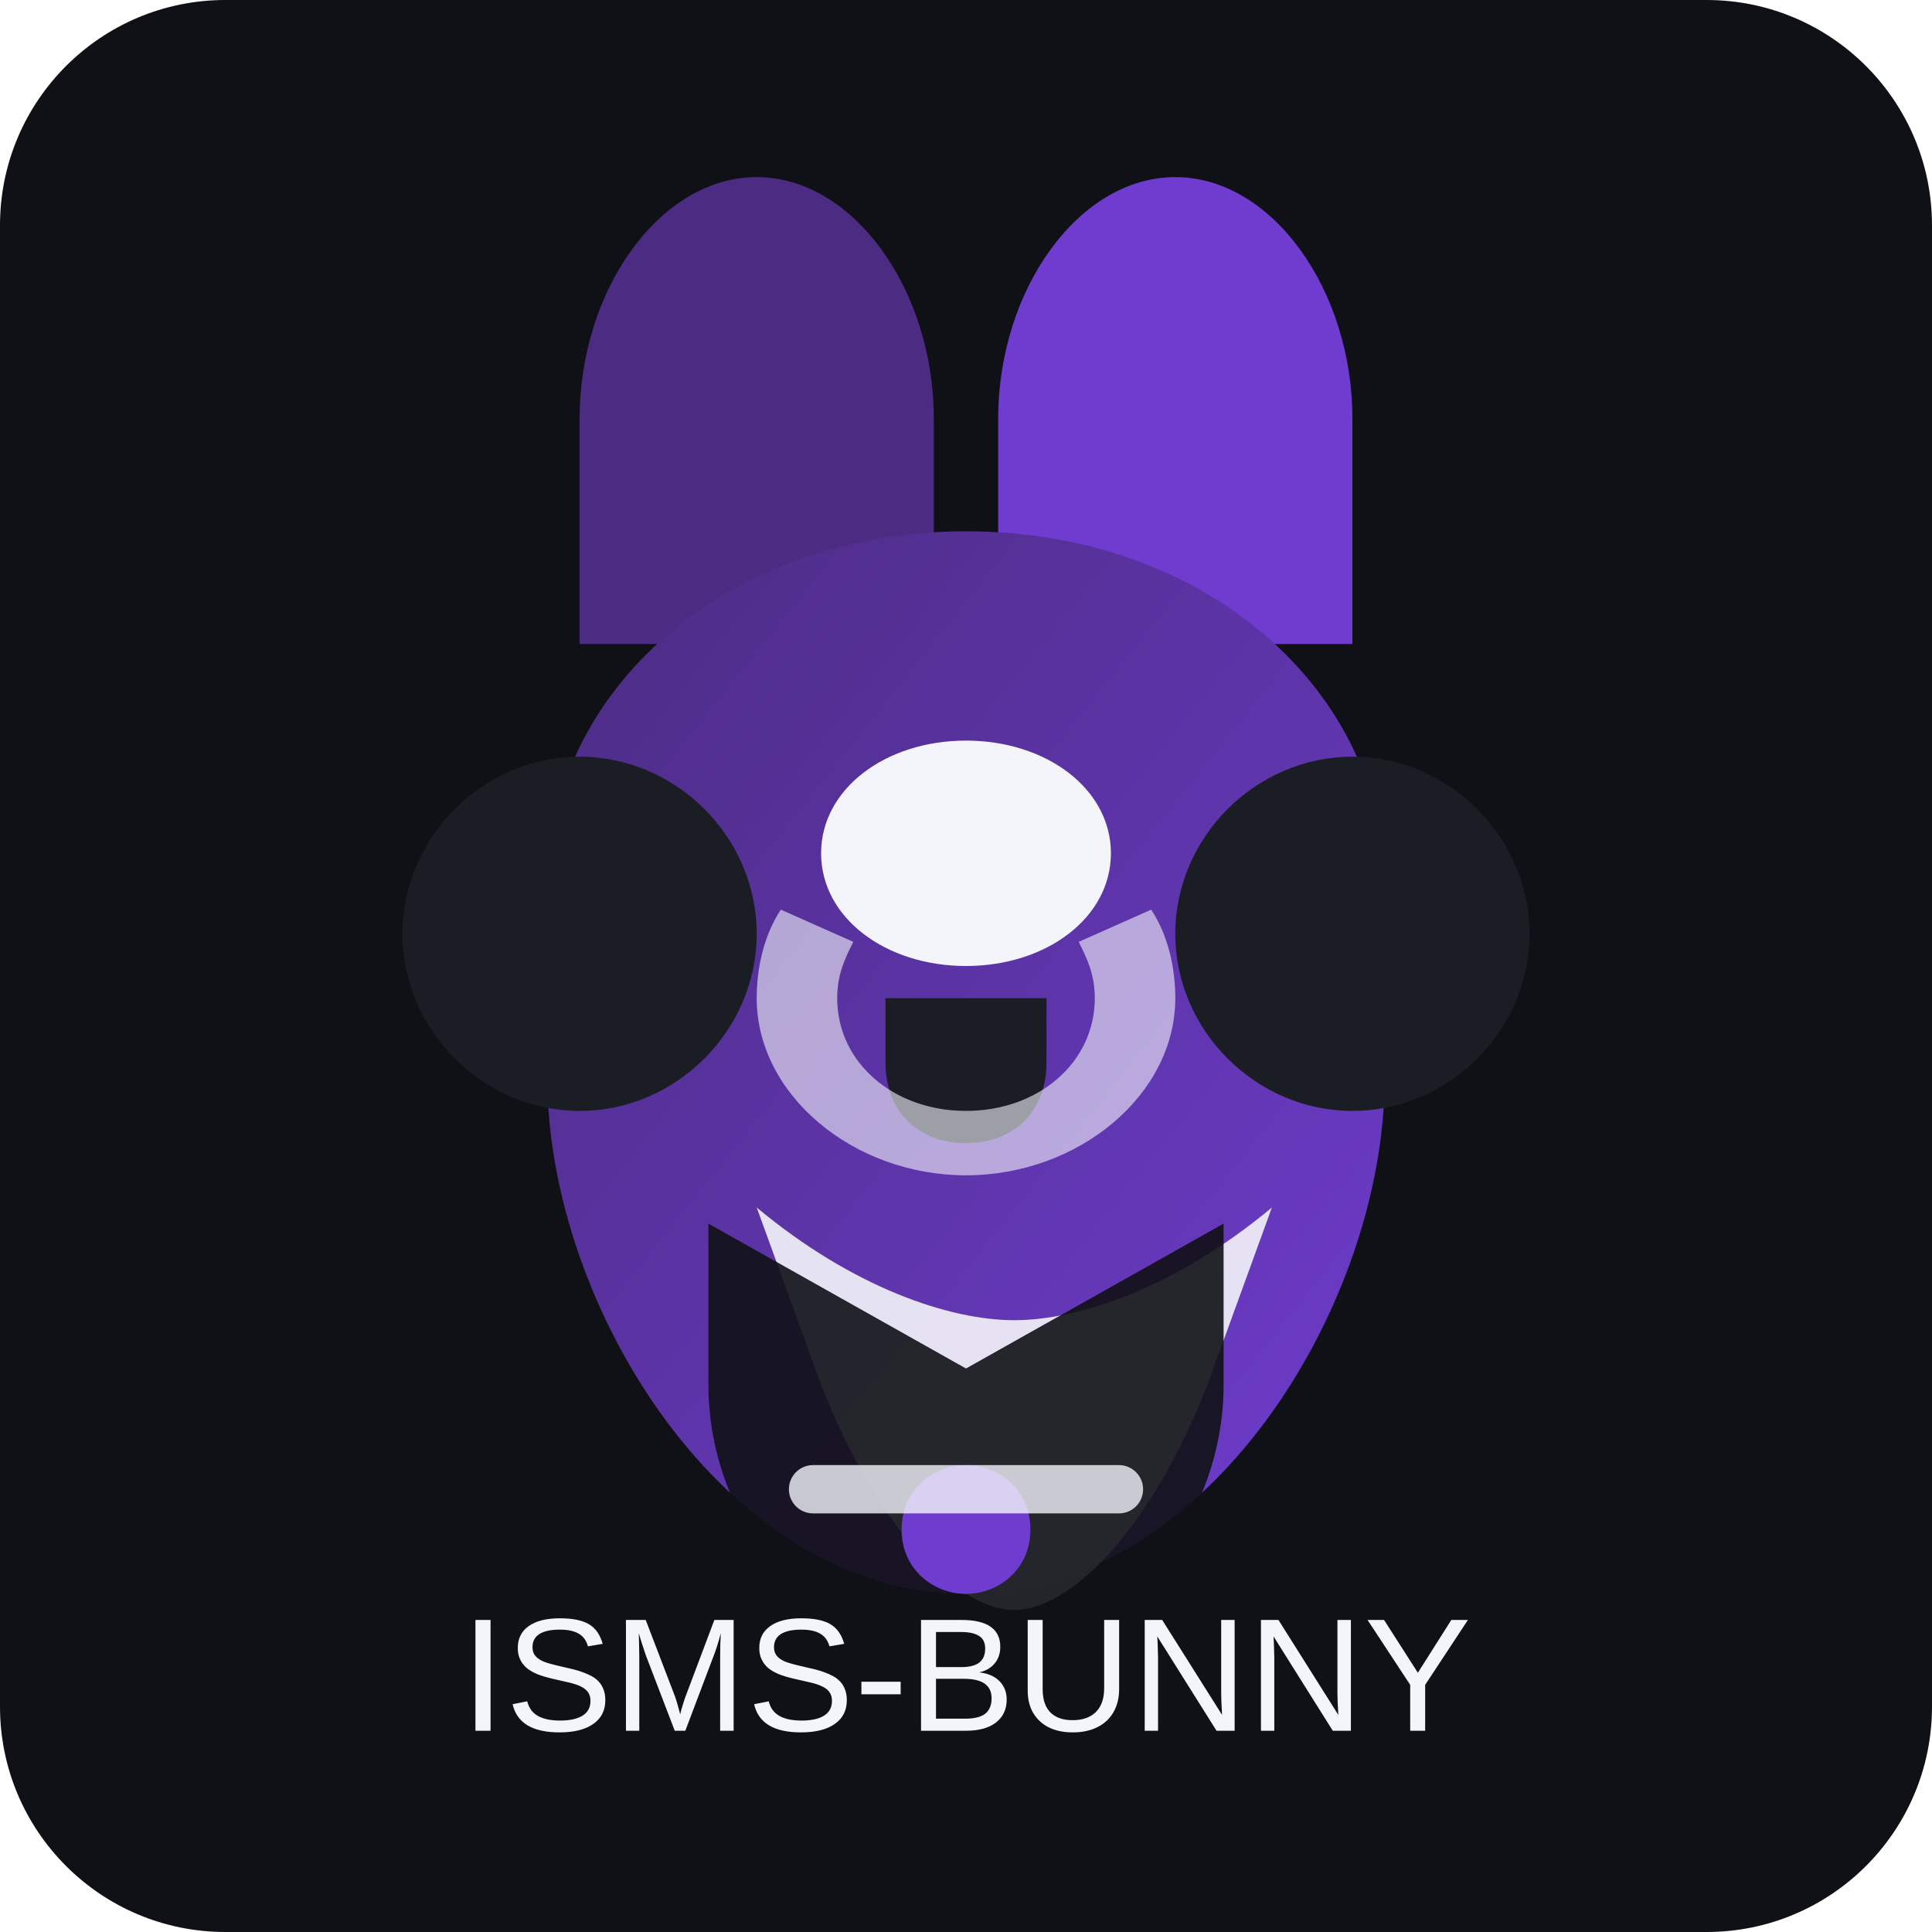
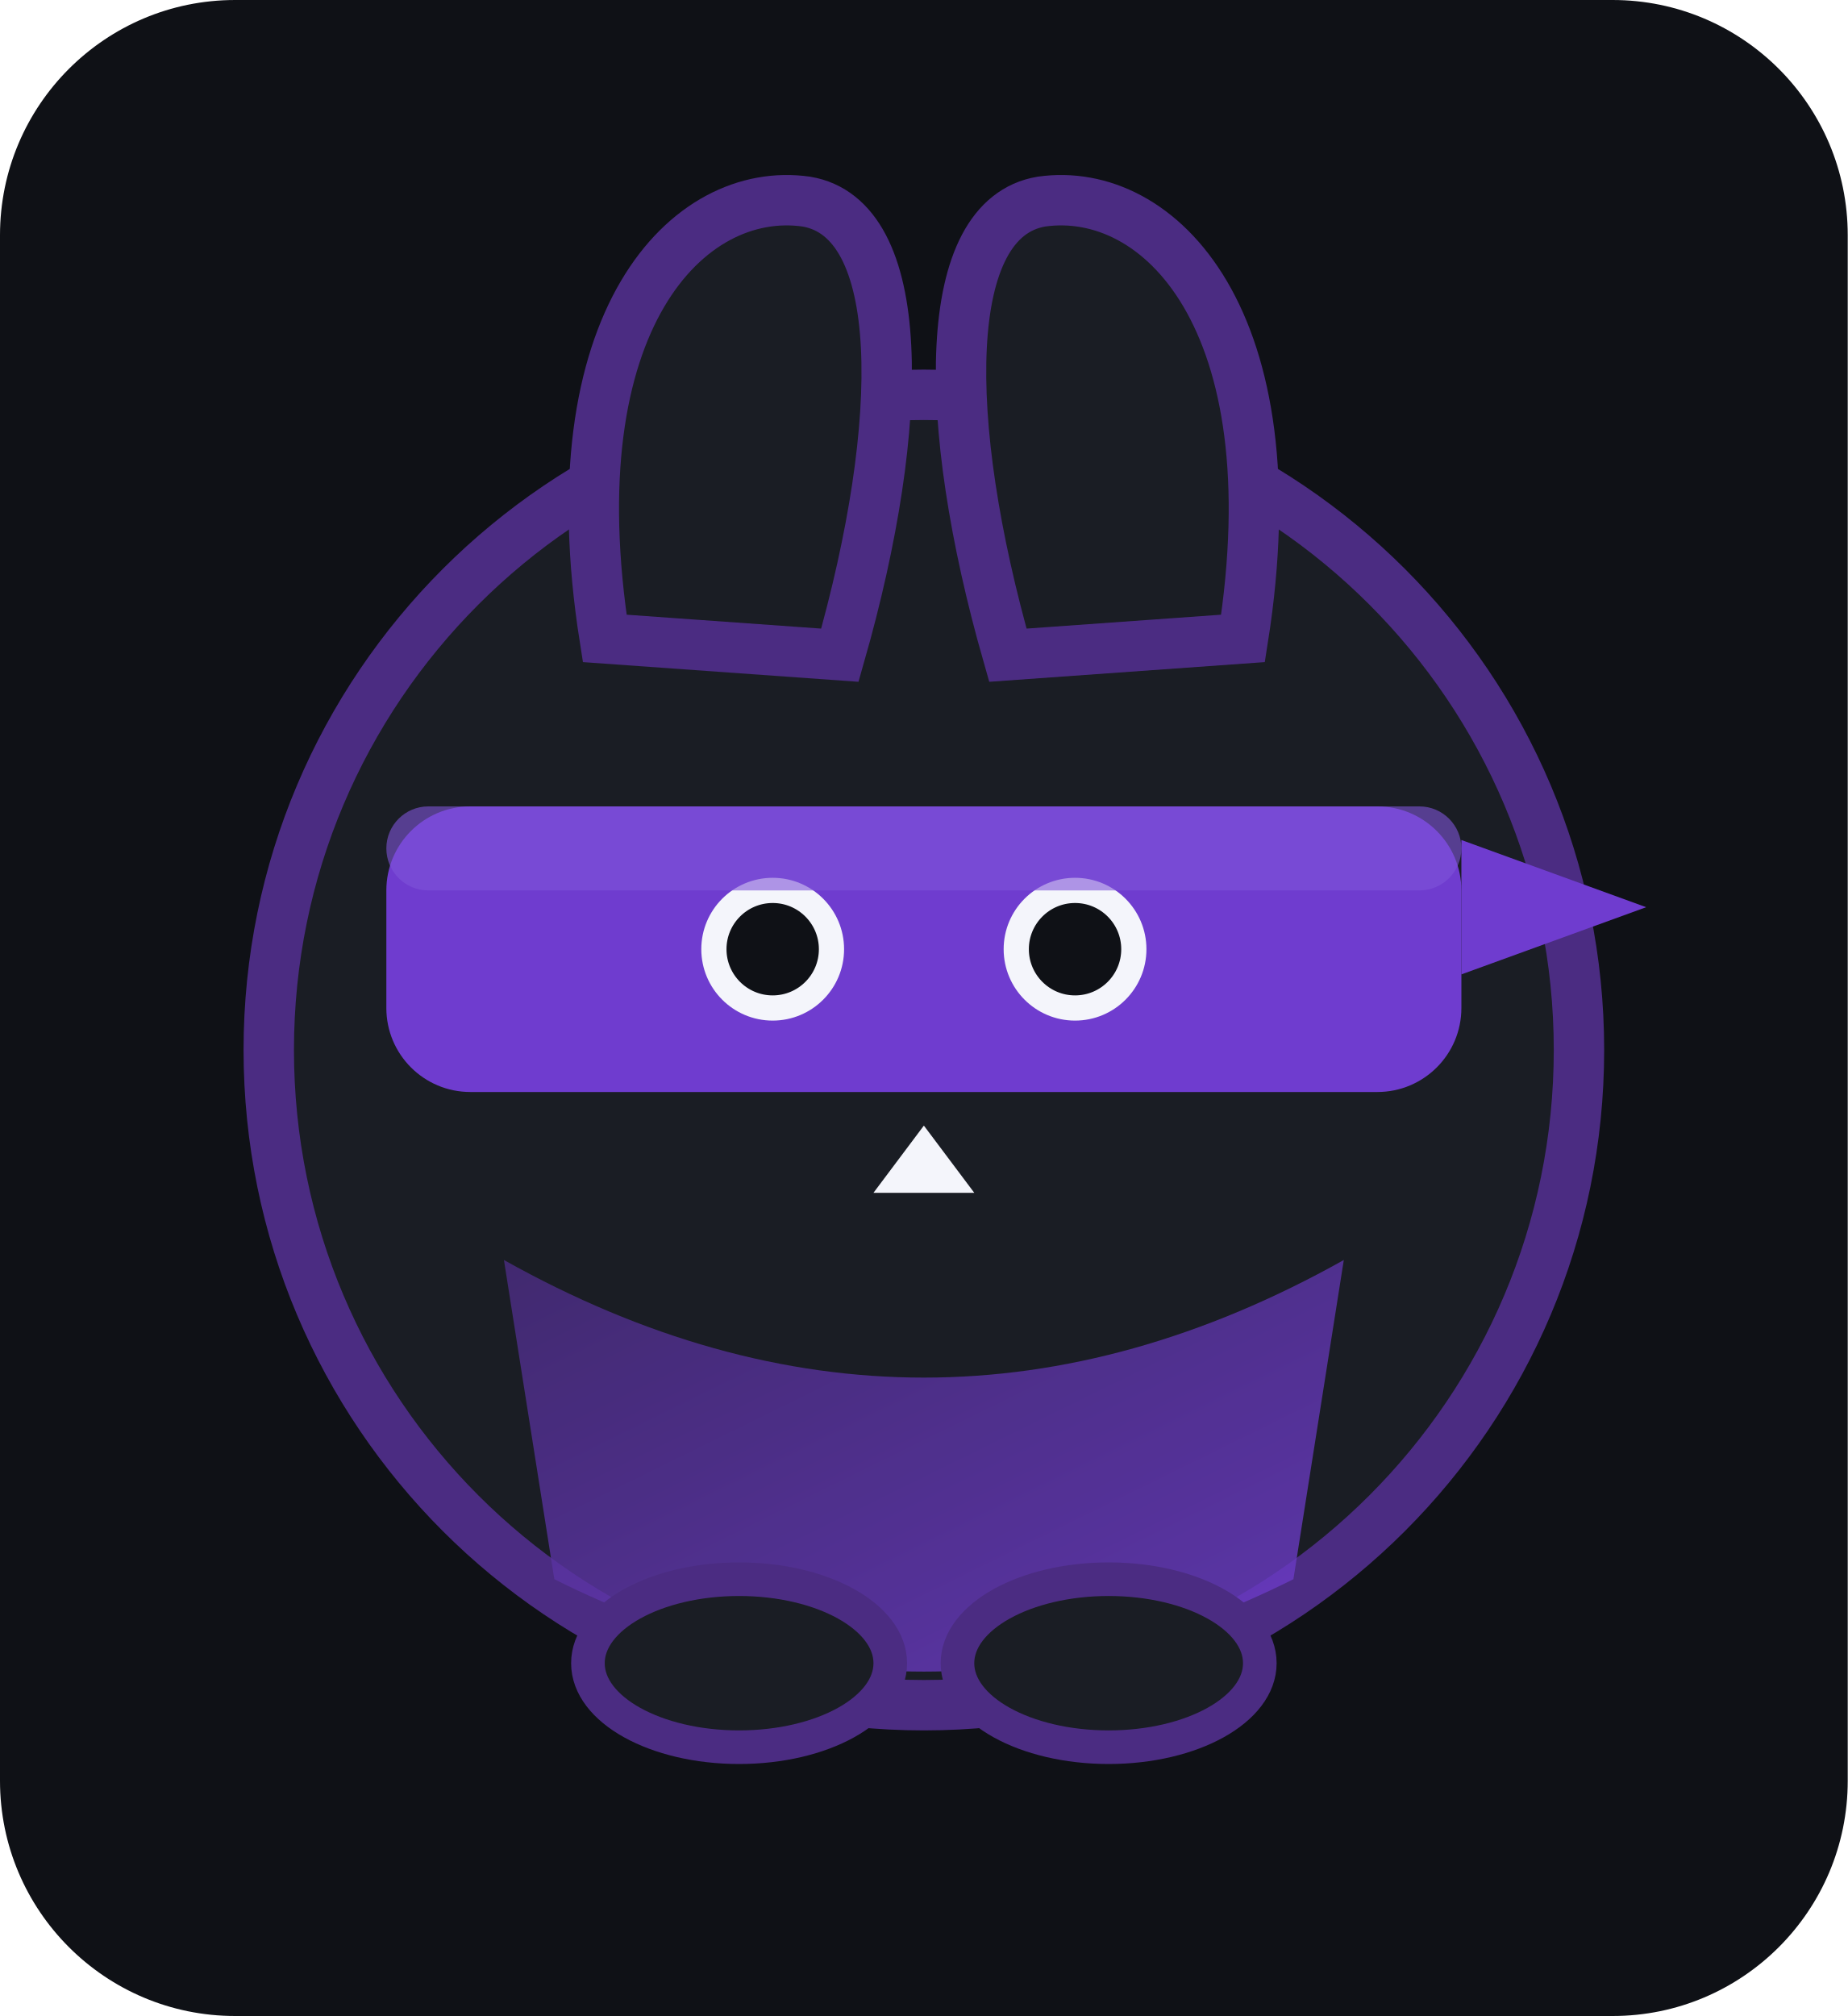
- <svg xmlns="http://www.w3.org/2000/svg" width="240" height="240" viewBox="0 0 240 240" role="img" aria-label="ISMS-Bunny logo">
+ <svg xmlns="http://www.w3.org/2000/svg" width="220" height="240" viewBox="0 0 220 240" fill="none">
  <defs>
-     <linearGradient id="bg" x1="0%" y1="0%" x2="100%" y2="100%">
+     <linearGradient id="bg" x1="0" y1="0" x2="1" y2="1">
      <stop offset="0%" stop-color="#4B2C82" />
      <stop offset="100%" stop-color="#6F3CCF" />
    </linearGradient>
  </defs>
-   <rect rx="28" ry="28" width="240" height="240" fill="#0F1116" />
-   <path d="M72 52c0-16 10-30 22-30s22 14 22 30v28H72V52z" fill="#4B2C82" />
-   <path d="M124 52c0-16 10-30 22-30s22 14 22 30v28h-44V52z" fill="#6F3CCF" />
-   <path d="M68 110c0-24 22-44 52-44s52 20 52 44v24c0 28-22 64-52 64s-52-36-52-64v-24z" fill="url(#bg)" />
-   <path d="M94 116c0 12-10 22-22 22s-22-10-22-22 10-22 22-22 22 10 22 22z" fill="#1A1D24" />
-   <path d="M190 116c0 12-10 22-22 22s-22-10-22-22 10-22 22-22 22 10 22 22z" fill="#1A1D24" />
-   <path d="M94 150c12 10 24 14 32 14s20-4 32-14l-8 22c-7 18-17 28-24 28s-17-10-24-28l-8-22z" fill="#F4F5FB" opacity="0.9" />
-   <path d="M120 92c-10 0-18 6-18 14 0 8 8 14 18 14s18-6 18-14c0-8-8-14-18-14z" fill="#F4F5FB" />
-   <path d="M110 124h20v8c0 6-4 10-10 10s-10-4-10-10v-8z" fill="#1A1D24" />
-   <path d="M120 146c14 0 26-10 26-22 0-4-1-8-3-11l-9 4c1 2 2 4 2 7 0 8-7 14-16 14s-16-6-16-14c0-3 1-5 2-7l-9-4c-2 3-3 7-3 11 0 12 12 22 26 22z" fill="#F4F5FB" opacity="0.6" />
-   <path d="M120 170l32-18v20c0 18-14 34-32 34s-32-16-32-34v-20l32 18z" fill="#0F1116" opacity="0.9" />
-   <path d="M120 182c4 0 8 3 8 8s-4 8-8 8-8-3-8-8 4-8 8-8z" fill="#6F3CCF" />
-   <rect x="98" y="182" width="44" height="6" rx="3" fill="#F4F5FB" opacity="0.8" />
-   <text x="120" y="215" font-family="Arial, sans-serif" font-size="20" text-anchor="middle" fill="#F4F5FB">ISMS-BUNNY</text>
+   <rect width="220" height="240" rx="28" fill="#0F1116" />
+   <circle cx="110" cy="125" r="78" fill="#1A1D24" stroke="#4B2C82" stroke-width="6" />
+   <path d="M72 76 C66 38 82 22 96 24 C108 26 108 50 100 78 Z" fill="#1A1D24" stroke="#4B2C82" stroke-width="6" />
+   <path d="M148 76 C154 38 138 22 124 24 C112 26 112 50 120 78 Z" fill="#1A1D24" stroke="#4B2C82" stroke-width="6" />
+   <rect x="46" y="96" width="128" height="34" rx="10" fill="#6F3CCF" />
+   <path d="M174 100 L196 108 L174 116 Z" fill="#6F3CCF" />
+   <circle cx="92" cy="113" r="7" fill="#0F1116" stroke="#F4F5FB" stroke-width="3" />
+   <circle cx="128" cy="113" r="7" fill="#0F1116" stroke="#F4F5FB" stroke-width="3" />
+   <rect x="46" y="96" width="128" height="10" rx="5" fill="#7F53D9" opacity="0.6" />
+   <path d="M110 134 L104 142 L116 142 Z" fill="#F4F5FB" />
+   <path d="M60 150 Q110 178 160 150 L154 188 Q110 210 66 188 Z" fill="url(#bg)" opacity="0.8" />
+   <ellipse cx="88" cy="198" rx="18" ry="10" fill="#1A1D24" stroke="#4B2C82" stroke-width="4" />
+   <ellipse cx="132" cy="198" rx="18" ry="10" fill="#1A1D24" stroke="#4B2C82" stroke-width="4" />
</svg>
